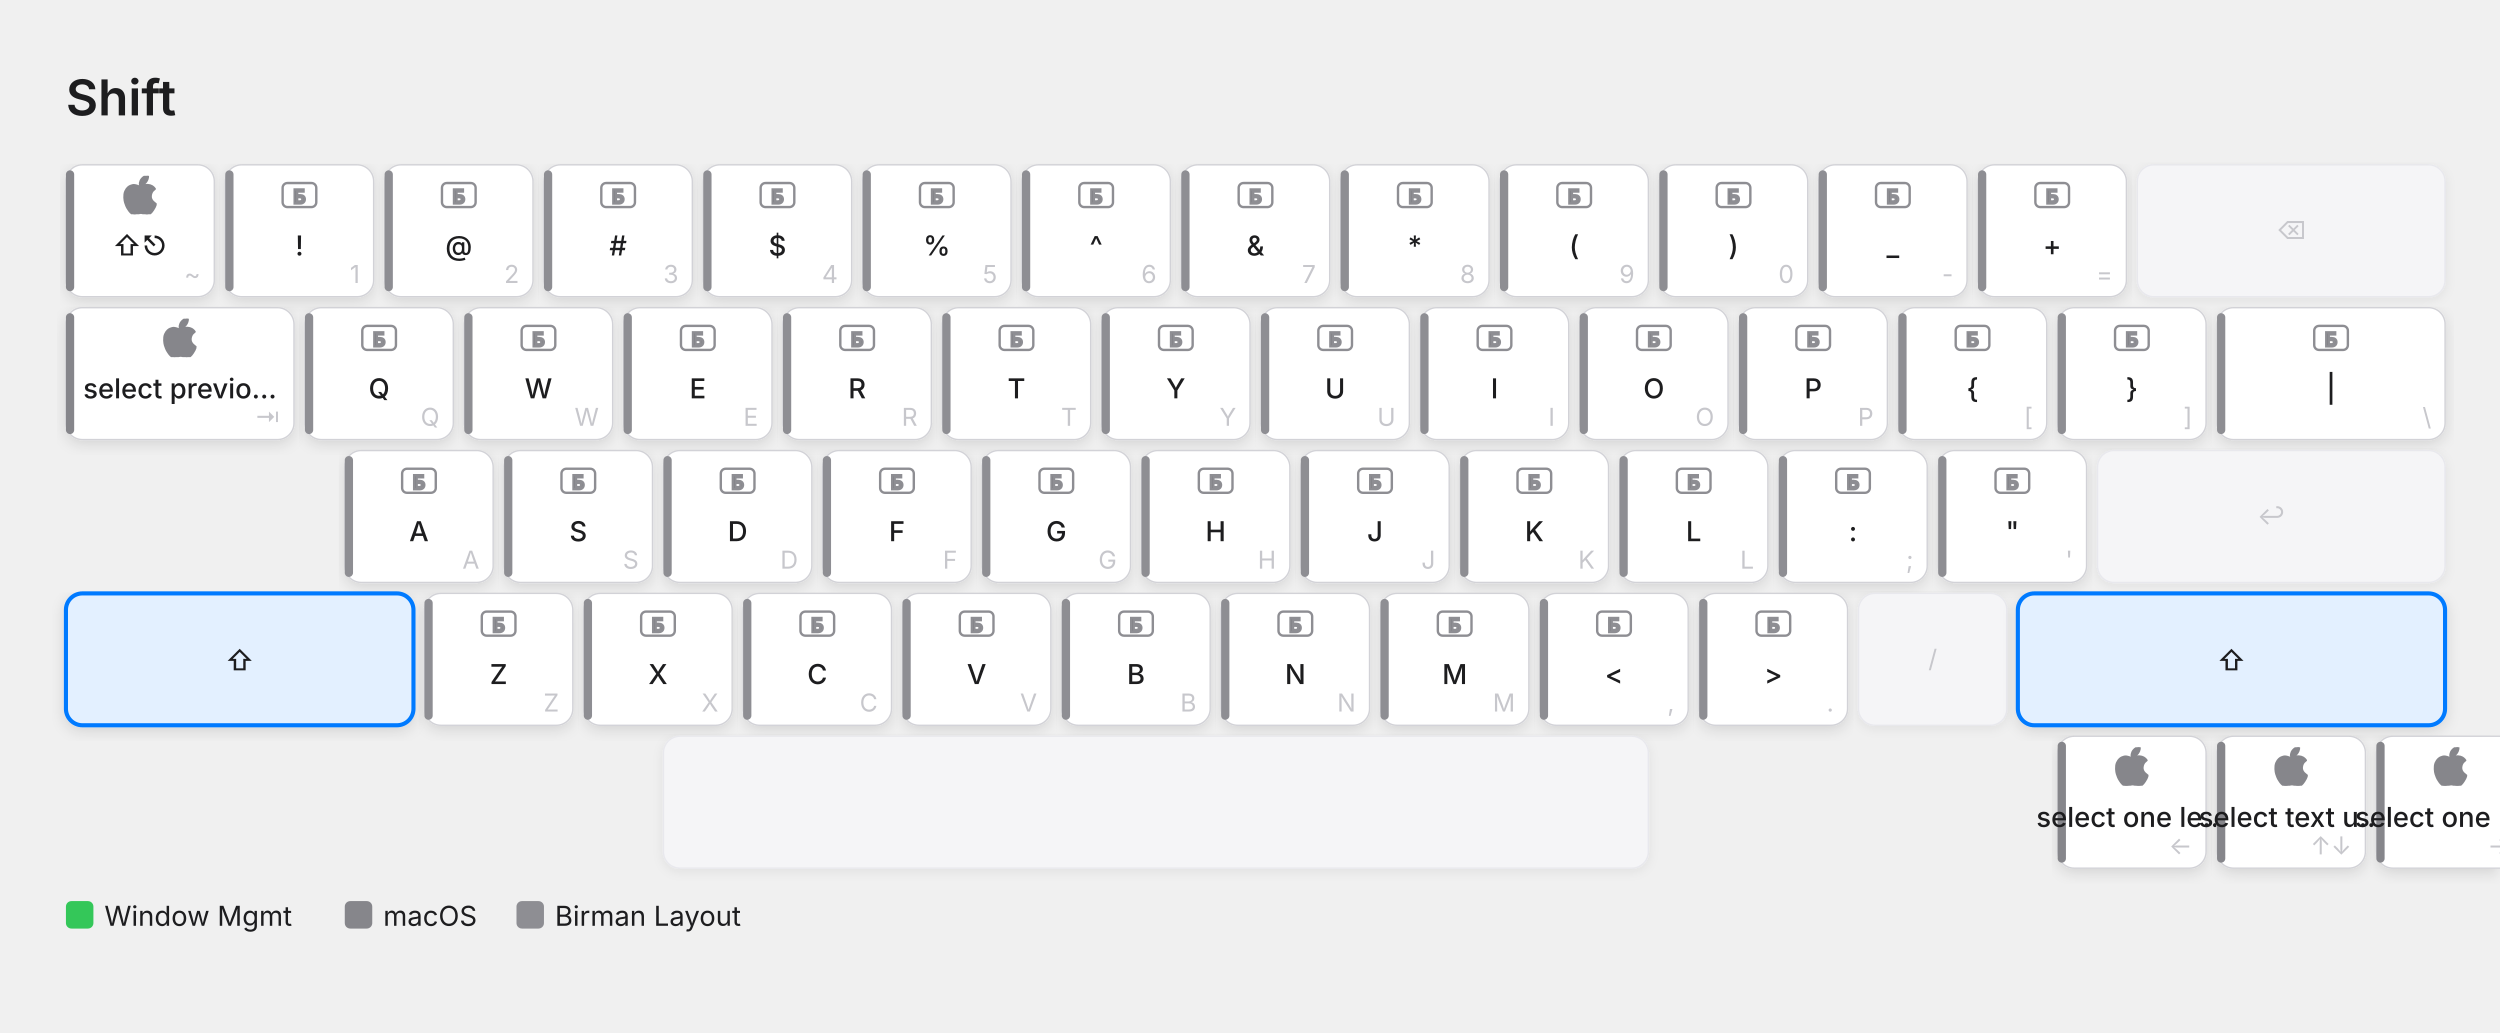
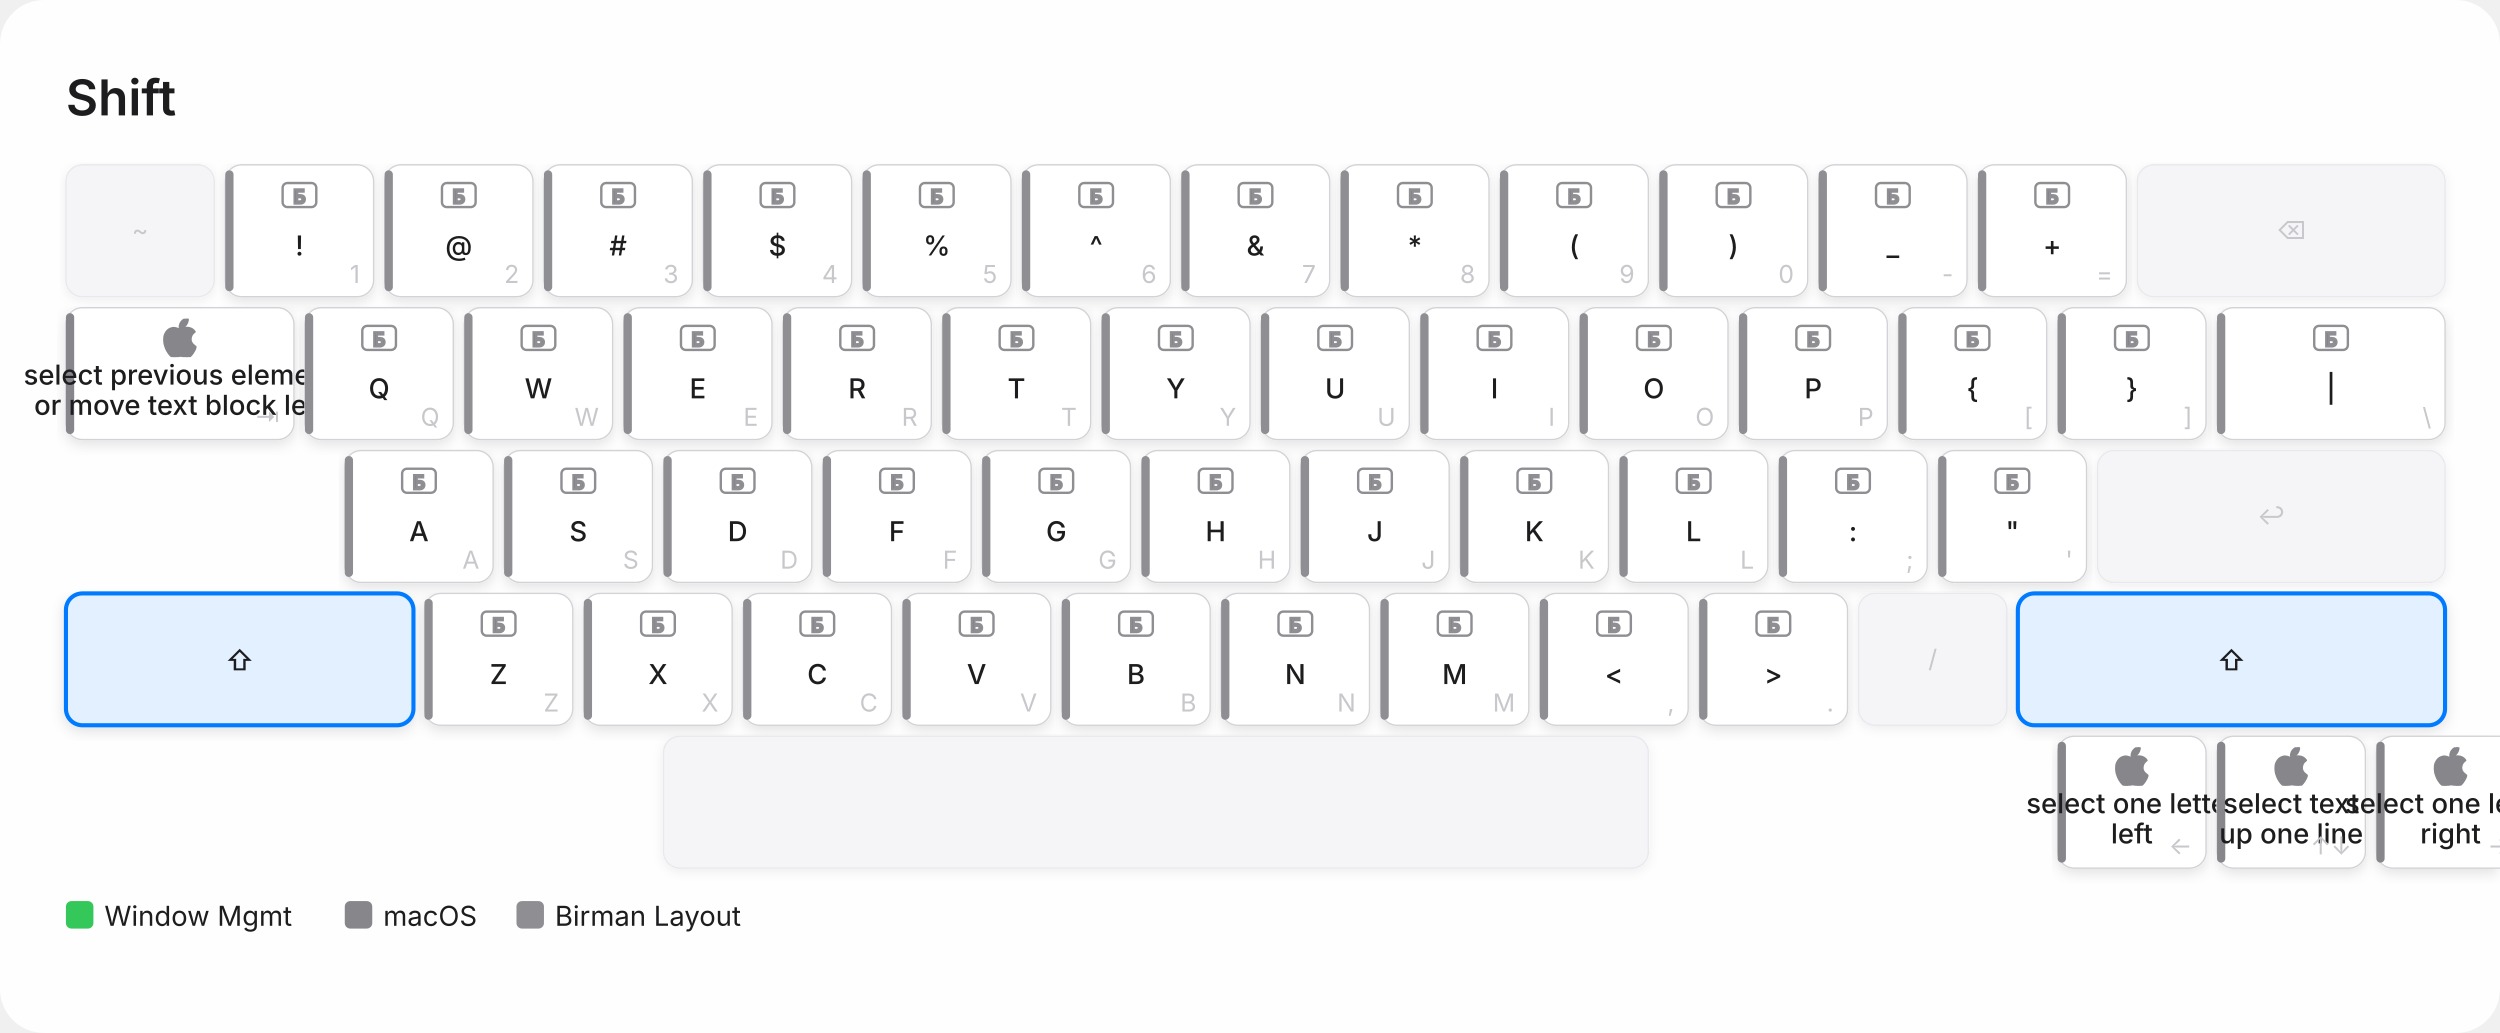
<svg xmlns="http://www.w3.org/2000/svg" width="910" height="376" viewBox="0 0 910 376">
  <defs>
    <filter id="shadow" x="-4%" y="-4%" width="108%" height="116%">
      <feDropShadow dx="0" dy="1" stdDeviation="2" flood-color="#000" flood-opacity="0.07" />
    </filter>
    <filter id="shadow-bound" x="-4%" y="-4%" width="108%" height="116%">
      <feDropShadow dx="0" dy="1.5" stdDeviation="2.5" flood-color="#000" flood-opacity="0.12" />
    </filter>
    <symbol id="apple" viewBox="0 0 16 16">
      <path d="M11.182.008C11.148-.03 9.923.023 8.857 1.18c-1.066 1.156-.902 2.482-.878 2.516s1.52.087 2.475-1.258.762-2.391.728-2.43m3.314 11.733c-.048-.096-2.325-1.234-2.113-3.422s1.675-2.789 1.698-2.854-.597-.79-1.254-1.157a3.7 3.7 0 0 0-1.563-.434c-.108-.003-.483-.095-1.254.116-.508.139-1.653.589-1.968.607-.316.018-1.256-.522-2.267-.665-.647-.125-1.333.131-1.824.328-.49.196-1.422.754-2.074 2.237-.652 1.482-.311 3.83-.067 4.56s.625 1.924 1.273 2.796c.576.984 1.34 1.667 1.659 1.899s1.219.386 1.843.067c.502-.308 1.408-.485 1.766-.472.357.013 1.061.154 1.782.539.571.197 1.111.115 1.652-.105.541-.221 1.324-1.059 2.238-2.758q.52-1.185.473-1.282" />
    </symbol>
    <symbol id="win-icon" viewBox="0 0 16 16">
      <rect x="1" y="2" width="9" height="7" rx="1" fill="none" stroke-width="1.3" />
      <rect x="6" y="7" width="9" height="7" rx="1" fill="none" stroke-width="1.3" />
    </symbol>
    <symbol id="audio-icon" viewBox="0 0 16 16">
      <path d="M7 3L3.5 6H1v4h2.5L7 13V3z" stroke-width="1.2" fill="none" />
      <path d="M10 5.5a3 3 0 010 5M12 3.5a6 6 0 010 9" fill="none" stroke-width="1.2" />
    </symbol>
    <symbol id="birman" viewBox="0 0 16 16">
      <rect x="1" y="3" width="14" height="10" rx="2" fill="none" stroke-width="1" />
      <text x="8" y="11.5" text-anchor="middle" font-size="8" font-weight="600">Б</text>
    </symbol>
+     <symbol id="karabiner-icon" viewBox="0 0 16 16">
+       <rect x="1" y="5" width="5" height="6" rx="1" fill="none" stroke-width="1.2" />
+       <rect x="10" y="5" width="5" height="6" rx="1" fill="none" stroke-width="1.2" />
+       <path d="M6 8h1.5m1 0h1.5M9.5 6.5l1 1.5-1 1.5" fill="none" stroke-width="1.1" />
+     </symbol>
    <style>
    text { font-family: -apple-system, "SF Pro Text", "Helvetica Neue", sans-serif;
           fill: #1d1d1f; }
    .key-label { font-size: 9px; fill: #c7c7cc; }
    .bind-label { font-size: 10px; font-weight: 500; }
    .title { font-size: 18px; font-weight: 600; fill: #1d1d1f; }
    .legend-text { font-size: 10px; fill: #1d1d1f; }
  </style>
  </defs>
+   <rect width="910" height="376" rx="16" fill="white" fill-opacity="0.92" />
  <text x="24" y="42" class="title">Shift</text>
-   <rect x="24" y="60" width="54" height="48" rx="6" fill="#ffffff" stroke="#d2d2d7" stroke-width="0.5" filter="url(#shadow-bound)" />
-   <rect x="24" y="62" width="3" height="44" rx="1.5" fill="#86868b" />
-   <use href="#apple" x="44.0" y="64" width="14" height="14" fill="#86868b" stroke="#86868b" />
-   <text x="51.0" y="93" text-anchor="middle" class="bind-label" fill="#86868b" font-size="10px">⇧⎋</text>
-   <text x="73" y="103" text-anchor="end" class="key-label">~</text>
+   <rect x="24" y="60" width="54" height="48" rx="6" fill="#f5f5f7" stroke="#e8e8ed" stroke-width="0.5" filter="url(#shadow)" />
+   <text x="51.0" y="87.0" text-anchor="middle" class="key-label">~</text>
  <rect x="82" y="60" width="54" height="48" rx="6" fill="#ffffff" stroke="#d2d2d7" stroke-width="0.5" filter="url(#shadow-bound)" />
  <rect x="82" y="62" width="3" height="44" rx="1.5" fill="#8e8e93" />
  <use href="#birman" x="102.0" y="64" width="14" height="14" fill="#8e8e93" stroke="#8e8e93" />
  <text x="109.0" y="93" text-anchor="middle" class="bind-label" fill="#8e8e93" font-size="10px">!</text>
  <text x="131" y="103" text-anchor="end" class="key-label">1</text>
  <rect x="140" y="60" width="54" height="48" rx="6" fill="#ffffff" stroke="#d2d2d7" stroke-width="0.5" filter="url(#shadow-bound)" />
  <rect x="140" y="62" width="3" height="44" rx="1.5" fill="#8e8e93" />
  <use href="#birman" x="160.0" y="64" width="14" height="14" fill="#8e8e93" stroke="#8e8e93" />
  <text x="167.0" y="93" text-anchor="middle" class="bind-label" fill="#8e8e93" font-size="10px">@</text>
  <text x="189" y="103" text-anchor="end" class="key-label">2</text>
  <rect x="198" y="60" width="54" height="48" rx="6" fill="#ffffff" stroke="#d2d2d7" stroke-width="0.5" filter="url(#shadow-bound)" />
  <rect x="198" y="62" width="3" height="44" rx="1.5" fill="#8e8e93" />
  <use href="#birman" x="218.0" y="64" width="14" height="14" fill="#8e8e93" stroke="#8e8e93" />
  <text x="225.0" y="93" text-anchor="middle" class="bind-label" fill="#8e8e93" font-size="10px">#</text>
  <text x="247" y="103" text-anchor="end" class="key-label">3</text>
  <rect x="256" y="60" width="54" height="48" rx="6" fill="#ffffff" stroke="#d2d2d7" stroke-width="0.5" filter="url(#shadow-bound)" />
  <rect x="256" y="62" width="3" height="44" rx="1.5" fill="#8e8e93" />
  <use href="#birman" x="276.0" y="64" width="14" height="14" fill="#8e8e93" stroke="#8e8e93" />
  <text x="283.0" y="93" text-anchor="middle" class="bind-label" fill="#8e8e93" font-size="10px">$</text>
  <text x="305" y="103" text-anchor="end" class="key-label">4</text>
  <rect x="314" y="60" width="54" height="48" rx="6" fill="#ffffff" stroke="#d2d2d7" stroke-width="0.5" filter="url(#shadow-bound)" />
  <rect x="314" y="62" width="3" height="44" rx="1.5" fill="#8e8e93" />
  <use href="#birman" x="334.0" y="64" width="14" height="14" fill="#8e8e93" stroke="#8e8e93" />
  <text x="341.0" y="93" text-anchor="middle" class="bind-label" fill="#8e8e93" font-size="10px">%</text>
  <text x="363" y="103" text-anchor="end" class="key-label">5</text>
  <rect x="372" y="60" width="54" height="48" rx="6" fill="#ffffff" stroke="#d2d2d7" stroke-width="0.5" filter="url(#shadow-bound)" />
  <rect x="372" y="62" width="3" height="44" rx="1.5" fill="#8e8e93" />
  <use href="#birman" x="392.0" y="64" width="14" height="14" fill="#8e8e93" stroke="#8e8e93" />
  <text x="399.0" y="93" text-anchor="middle" class="bind-label" fill="#8e8e93" font-size="10px">^</text>
  <text x="421" y="103" text-anchor="end" class="key-label">6</text>
  <rect x="430" y="60" width="54" height="48" rx="6" fill="#ffffff" stroke="#d2d2d7" stroke-width="0.5" filter="url(#shadow-bound)" />
  <rect x="430" y="62" width="3" height="44" rx="1.5" fill="#8e8e93" />
  <use href="#birman" x="450.0" y="64" width="14" height="14" fill="#8e8e93" stroke="#8e8e93" />
  <text x="457.0" y="93" text-anchor="middle" class="bind-label" fill="#8e8e93" font-size="10px">&amp;</text>
  <text x="479" y="103" text-anchor="end" class="key-label">7</text>
  <rect x="488" y="60" width="54" height="48" rx="6" fill="#ffffff" stroke="#d2d2d7" stroke-width="0.5" filter="url(#shadow-bound)" />
  <rect x="488" y="62" width="3" height="44" rx="1.5" fill="#8e8e93" />
  <use href="#birman" x="508.0" y="64" width="14" height="14" fill="#8e8e93" stroke="#8e8e93" />
  <text x="515.0" y="93" text-anchor="middle" class="bind-label" fill="#8e8e93" font-size="10px">*</text>
  <text x="537" y="103" text-anchor="end" class="key-label">8</text>
  <rect x="546" y="60" width="54" height="48" rx="6" fill="#ffffff" stroke="#d2d2d7" stroke-width="0.5" filter="url(#shadow-bound)" />
  <rect x="546" y="62" width="3" height="44" rx="1.5" fill="#8e8e93" />
  <use href="#birman" x="566.0" y="64" width="14" height="14" fill="#8e8e93" stroke="#8e8e93" />
  <text x="573.0" y="93" text-anchor="middle" class="bind-label" fill="#8e8e93" font-size="10px">(</text>
  <text x="595" y="103" text-anchor="end" class="key-label">9</text>
  <rect x="604" y="60" width="54" height="48" rx="6" fill="#ffffff" stroke="#d2d2d7" stroke-width="0.5" filter="url(#shadow-bound)" />
  <rect x="604" y="62" width="3" height="44" rx="1.5" fill="#8e8e93" />
  <use href="#birman" x="624.0" y="64" width="14" height="14" fill="#8e8e93" stroke="#8e8e93" />
  <text x="631.0" y="93" text-anchor="middle" class="bind-label" fill="#8e8e93" font-size="10px">)</text>
  <text x="653" y="103" text-anchor="end" class="key-label">0</text>
  <rect x="662" y="60" width="54" height="48" rx="6" fill="#ffffff" stroke="#d2d2d7" stroke-width="0.5" filter="url(#shadow-bound)" />
  <rect x="662" y="62" width="3" height="44" rx="1.5" fill="#8e8e93" />
  <use href="#birman" x="682.0" y="64" width="14" height="14" fill="#8e8e93" stroke="#8e8e93" />
  <text x="689.0" y="93" text-anchor="middle" class="bind-label" fill="#8e8e93" font-size="10px">_</text>
  <text x="711" y="103" text-anchor="end" class="key-label">-</text>
  <rect x="720" y="60" width="54" height="48" rx="6" fill="#ffffff" stroke="#d2d2d7" stroke-width="0.5" filter="url(#shadow-bound)" />
  <rect x="720" y="62" width="3" height="44" rx="1.5" fill="#8e8e93" />
  <use href="#birman" x="740.0" y="64" width="14" height="14" fill="#8e8e93" stroke="#8e8e93" />
  <text x="747.0" y="93" text-anchor="middle" class="bind-label" fill="#8e8e93" font-size="10px">+</text>
  <text x="769" y="103" text-anchor="end" class="key-label">=</text>
  <rect x="778" y="60" width="112" height="48" rx="6" fill="#f5f5f7" stroke="#e8e8ed" stroke-width="0.5" filter="url(#shadow)" />
  <text x="834.0" y="87.0" text-anchor="middle" class="key-label">⌫</text>
  <rect x="24" y="112" width="83.0" height="48" rx="6" fill="#ffffff" stroke="#d2d2d7" stroke-width="0.5" filter="url(#shadow-bound)" />
  <rect x="24" y="114" width="3" height="44" rx="1.5" fill="#86868b" />
  <use href="#apple" x="58.5" y="116" width="14" height="14" fill="#86868b" stroke="#86868b" />
-   <text x="65.5" y="145" text-anchor="middle" class="bind-label" fill="#86868b" font-size="8px">select previo…</text>
+   <text x="65.5" y="140" text-anchor="middle" class="bind-label" fill="#86868b" font-size="8px">select previous element</text>
+   <text x="65.5" y="151" text-anchor="middle" class="bind-label" fill="#86868b" font-size="8px">or move text block left</text>
  <text x="102.0" y="155" text-anchor="end" class="key-label">⇥</text>
  <rect x="111.0" y="112" width="54" height="48" rx="6" fill="#ffffff" stroke="#d2d2d7" stroke-width="0.5" filter="url(#shadow-bound)" />
  <rect x="111.0" y="114" width="3" height="44" rx="1.5" fill="#8e8e93" />
  <use href="#birman" x="131.0" y="116" width="14" height="14" fill="#8e8e93" stroke="#8e8e93" />
  <text x="138.0" y="145" text-anchor="middle" class="bind-label" fill="#8e8e93" font-size="10px">Q</text>
  <text x="160.0" y="155" text-anchor="end" class="key-label">Q</text>
  <rect x="169.0" y="112" width="54" height="48" rx="6" fill="#ffffff" stroke="#d2d2d7" stroke-width="0.5" filter="url(#shadow-bound)" />
  <rect x="169.0" y="114" width="3" height="44" rx="1.5" fill="#8e8e93" />
  <use href="#birman" x="189.0" y="116" width="14" height="14" fill="#8e8e93" stroke="#8e8e93" />
  <text x="196.0" y="145" text-anchor="middle" class="bind-label" fill="#8e8e93" font-size="10px">W</text>
  <text x="218.0" y="155" text-anchor="end" class="key-label">W</text>
  <rect x="227.0" y="112" width="54" height="48" rx="6" fill="#ffffff" stroke="#d2d2d7" stroke-width="0.5" filter="url(#shadow-bound)" />
  <rect x="227.0" y="114" width="3" height="44" rx="1.5" fill="#8e8e93" />
  <use href="#birman" x="247.0" y="116" width="14" height="14" fill="#8e8e93" stroke="#8e8e93" />
  <text x="254.0" y="145" text-anchor="middle" class="bind-label" fill="#8e8e93" font-size="10px">E</text>
  <text x="276.0" y="155" text-anchor="end" class="key-label">E</text>
  <rect x="285.0" y="112" width="54" height="48" rx="6" fill="#ffffff" stroke="#d2d2d7" stroke-width="0.5" filter="url(#shadow-bound)" />
  <rect x="285.0" y="114" width="3" height="44" rx="1.5" fill="#8e8e93" />
  <use href="#birman" x="305.0" y="116" width="14" height="14" fill="#8e8e93" stroke="#8e8e93" />
  <text x="312.0" y="145" text-anchor="middle" class="bind-label" fill="#8e8e93" font-size="10px">R</text>
  <text x="334.0" y="155" text-anchor="end" class="key-label">R</text>
  <rect x="343.0" y="112" width="54" height="48" rx="6" fill="#ffffff" stroke="#d2d2d7" stroke-width="0.5" filter="url(#shadow-bound)" />
  <rect x="343.0" y="114" width="3" height="44" rx="1.5" fill="#8e8e93" />
  <use href="#birman" x="363.0" y="116" width="14" height="14" fill="#8e8e93" stroke="#8e8e93" />
  <text x="370.0" y="145" text-anchor="middle" class="bind-label" fill="#8e8e93" font-size="10px">T</text>
  <text x="392.0" y="155" text-anchor="end" class="key-label">T</text>
  <rect x="401.0" y="112" width="54" height="48" rx="6" fill="#ffffff" stroke="#d2d2d7" stroke-width="0.5" filter="url(#shadow-bound)" />
  <rect x="401.0" y="114" width="3" height="44" rx="1.5" fill="#8e8e93" />
  <use href="#birman" x="421.0" y="116" width="14" height="14" fill="#8e8e93" stroke="#8e8e93" />
  <text x="428.0" y="145" text-anchor="middle" class="bind-label" fill="#8e8e93" font-size="10px">Y</text>
  <text x="450.0" y="155" text-anchor="end" class="key-label">Y</text>
  <rect x="459.0" y="112" width="54" height="48" rx="6" fill="#ffffff" stroke="#d2d2d7" stroke-width="0.5" filter="url(#shadow-bound)" />
  <rect x="459.0" y="114" width="3" height="44" rx="1.5" fill="#8e8e93" />
  <use href="#birman" x="479.0" y="116" width="14" height="14" fill="#8e8e93" stroke="#8e8e93" />
  <text x="486.0" y="145" text-anchor="middle" class="bind-label" fill="#8e8e93" font-size="10px">U</text>
  <text x="508.0" y="155" text-anchor="end" class="key-label">U</text>
  <rect x="517.0" y="112" width="54" height="48" rx="6" fill="#ffffff" stroke="#d2d2d7" stroke-width="0.5" filter="url(#shadow-bound)" />
  <rect x="517.0" y="114" width="3" height="44" rx="1.5" fill="#8e8e93" />
  <use href="#birman" x="537.0" y="116" width="14" height="14" fill="#8e8e93" stroke="#8e8e93" />
  <text x="544.0" y="145" text-anchor="middle" class="bind-label" fill="#8e8e93" font-size="10px">I</text>
  <text x="566.0" y="155" text-anchor="end" class="key-label">I</text>
  <rect x="575.0" y="112" width="54" height="48" rx="6" fill="#ffffff" stroke="#d2d2d7" stroke-width="0.5" filter="url(#shadow-bound)" />
  <rect x="575.0" y="114" width="3" height="44" rx="1.5" fill="#8e8e93" />
  <use href="#birman" x="595.0" y="116" width="14" height="14" fill="#8e8e93" stroke="#8e8e93" />
  <text x="602.0" y="145" text-anchor="middle" class="bind-label" fill="#8e8e93" font-size="10px">O</text>
  <text x="624.0" y="155" text-anchor="end" class="key-label">O</text>
  <rect x="633.0" y="112" width="54" height="48" rx="6" fill="#ffffff" stroke="#d2d2d7" stroke-width="0.5" filter="url(#shadow-bound)" />
  <rect x="633.0" y="114" width="3" height="44" rx="1.5" fill="#8e8e93" />
  <use href="#birman" x="653.0" y="116" width="14" height="14" fill="#8e8e93" stroke="#8e8e93" />
  <text x="660.0" y="145" text-anchor="middle" class="bind-label" fill="#8e8e93" font-size="10px">P</text>
  <text x="682.0" y="155" text-anchor="end" class="key-label">P</text>
  <rect x="691.0" y="112" width="54" height="48" rx="6" fill="#ffffff" stroke="#d2d2d7" stroke-width="0.5" filter="url(#shadow-bound)" />
  <rect x="691.0" y="114" width="3" height="44" rx="1.5" fill="#8e8e93" />
  <use href="#birman" x="711.0" y="116" width="14" height="14" fill="#8e8e93" stroke="#8e8e93" />
  <text x="718.0" y="145" text-anchor="middle" class="bind-label" fill="#8e8e93" font-size="10px">{</text>
  <text x="740.0" y="155" text-anchor="end" class="key-label">[</text>
  <rect x="749.0" y="112" width="54" height="48" rx="6" fill="#ffffff" stroke="#d2d2d7" stroke-width="0.5" filter="url(#shadow-bound)" />
  <rect x="749.0" y="114" width="3" height="44" rx="1.5" fill="#8e8e93" />
  <use href="#birman" x="769.0" y="116" width="14" height="14" fill="#8e8e93" stroke="#8e8e93" />
  <text x="776.0" y="145" text-anchor="middle" class="bind-label" fill="#8e8e93" font-size="10px">}</text>
  <text x="798.0" y="155" text-anchor="end" class="key-label">]</text>
  <rect x="807.0" y="112" width="83.0" height="48" rx="6" fill="#ffffff" stroke="#d2d2d7" stroke-width="0.5" filter="url(#shadow-bound)" />
  <rect x="807.0" y="114" width="3" height="44" rx="1.5" fill="#8e8e93" />
  <use href="#birman" x="841.5" y="116" width="14" height="14" fill="#8e8e93" stroke="#8e8e93" />
  <text x="848.5" y="145" text-anchor="middle" class="bind-label" fill="#8e8e93" font-size="10px">|</text>
  <text x="885.0" y="155" text-anchor="end" class="key-label">\</text>
  <rect x="125.5" y="164" width="54" height="48" rx="6" fill="#ffffff" stroke="#d2d2d7" stroke-width="0.5" filter="url(#shadow-bound)" />
  <rect x="125.5" y="166" width="3" height="44" rx="1.5" fill="#8e8e93" />
  <use href="#birman" x="145.5" y="168" width="14" height="14" fill="#8e8e93" stroke="#8e8e93" />
  <text x="152.5" y="197" text-anchor="middle" class="bind-label" fill="#8e8e93" font-size="10px">A</text>
  <text x="174.5" y="207" text-anchor="end" class="key-label">A</text>
  <rect x="183.5" y="164" width="54" height="48" rx="6" fill="#ffffff" stroke="#d2d2d7" stroke-width="0.5" filter="url(#shadow-bound)" />
  <rect x="183.5" y="166" width="3" height="44" rx="1.5" fill="#8e8e93" />
  <use href="#birman" x="203.5" y="168" width="14" height="14" fill="#8e8e93" stroke="#8e8e93" />
  <text x="210.5" y="197" text-anchor="middle" class="bind-label" fill="#8e8e93" font-size="10px">S</text>
  <text x="232.5" y="207" text-anchor="end" class="key-label">S</text>
  <rect x="241.5" y="164" width="54" height="48" rx="6" fill="#ffffff" stroke="#d2d2d7" stroke-width="0.5" filter="url(#shadow-bound)" />
  <rect x="241.5" y="166" width="3" height="44" rx="1.5" fill="#8e8e93" />
  <use href="#birman" x="261.5" y="168" width="14" height="14" fill="#8e8e93" stroke="#8e8e93" />
  <text x="268.5" y="197" text-anchor="middle" class="bind-label" fill="#8e8e93" font-size="10px">D</text>
  <text x="290.5" y="207" text-anchor="end" class="key-label">D</text>
  <rect x="299.5" y="164" width="54" height="48" rx="6" fill="#ffffff" stroke="#d2d2d7" stroke-width="0.5" filter="url(#shadow-bound)" />
  <rect x="299.5" y="166" width="3" height="44" rx="1.5" fill="#8e8e93" />
  <use href="#birman" x="319.5" y="168" width="14" height="14" fill="#8e8e93" stroke="#8e8e93" />
  <text x="326.5" y="197" text-anchor="middle" class="bind-label" fill="#8e8e93" font-size="10px">F</text>
  <text x="348.5" y="207" text-anchor="end" class="key-label">F</text>
  <rect x="357.5" y="164" width="54" height="48" rx="6" fill="#ffffff" stroke="#d2d2d7" stroke-width="0.5" filter="url(#shadow-bound)" />
  <rect x="357.5" y="166" width="3" height="44" rx="1.5" fill="#8e8e93" />
  <use href="#birman" x="377.5" y="168" width="14" height="14" fill="#8e8e93" stroke="#8e8e93" />
  <text x="384.5" y="197" text-anchor="middle" class="bind-label" fill="#8e8e93" font-size="10px">G</text>
  <text x="406.5" y="207" text-anchor="end" class="key-label">G</text>
  <rect x="415.5" y="164" width="54" height="48" rx="6" fill="#ffffff" stroke="#d2d2d7" stroke-width="0.5" filter="url(#shadow-bound)" />
  <rect x="415.5" y="166" width="3" height="44" rx="1.5" fill="#8e8e93" />
  <use href="#birman" x="435.5" y="168" width="14" height="14" fill="#8e8e93" stroke="#8e8e93" />
  <text x="442.5" y="197" text-anchor="middle" class="bind-label" fill="#8e8e93" font-size="10px">H</text>
  <text x="464.5" y="207" text-anchor="end" class="key-label">H</text>
  <rect x="473.5" y="164" width="54" height="48" rx="6" fill="#ffffff" stroke="#d2d2d7" stroke-width="0.5" filter="url(#shadow-bound)" />
  <rect x="473.5" y="166" width="3" height="44" rx="1.5" fill="#8e8e93" />
  <use href="#birman" x="493.5" y="168" width="14" height="14" fill="#8e8e93" stroke="#8e8e93" />
  <text x="500.5" y="197" text-anchor="middle" class="bind-label" fill="#8e8e93" font-size="10px">J</text>
  <text x="522.5" y="207" text-anchor="end" class="key-label">J</text>
  <rect x="531.5" y="164" width="54" height="48" rx="6" fill="#ffffff" stroke="#d2d2d7" stroke-width="0.5" filter="url(#shadow-bound)" />
  <rect x="531.5" y="166" width="3" height="44" rx="1.5" fill="#8e8e93" />
  <use href="#birman" x="551.5" y="168" width="14" height="14" fill="#8e8e93" stroke="#8e8e93" />
  <text x="558.5" y="197" text-anchor="middle" class="bind-label" fill="#8e8e93" font-size="10px">K</text>
  <text x="580.5" y="207" text-anchor="end" class="key-label">K</text>
  <rect x="589.5" y="164" width="54" height="48" rx="6" fill="#ffffff" stroke="#d2d2d7" stroke-width="0.5" filter="url(#shadow-bound)" />
  <rect x="589.5" y="166" width="3" height="44" rx="1.5" fill="#8e8e93" />
  <use href="#birman" x="609.5" y="168" width="14" height="14" fill="#8e8e93" stroke="#8e8e93" />
  <text x="616.5" y="197" text-anchor="middle" class="bind-label" fill="#8e8e93" font-size="10px">L</text>
  <text x="638.5" y="207" text-anchor="end" class="key-label">L</text>
  <rect x="647.5" y="164" width="54" height="48" rx="6" fill="#ffffff" stroke="#d2d2d7" stroke-width="0.5" filter="url(#shadow-bound)" />
  <rect x="647.5" y="166" width="3" height="44" rx="1.5" fill="#8e8e93" />
  <use href="#birman" x="667.5" y="168" width="14" height="14" fill="#8e8e93" stroke="#8e8e93" />
  <text x="674.5" y="197" text-anchor="middle" class="bind-label" fill="#8e8e93" font-size="10px">:</text>
  <text x="696.5" y="207" text-anchor="end" class="key-label">;</text>
  <rect x="705.5" y="164" width="54" height="48" rx="6" fill="#ffffff" stroke="#d2d2d7" stroke-width="0.5" filter="url(#shadow-bound)" />
  <rect x="705.5" y="166" width="3" height="44" rx="1.5" fill="#8e8e93" />
  <use href="#birman" x="725.5" y="168" width="14" height="14" fill="#8e8e93" stroke="#8e8e93" />
  <text x="732.5" y="197" text-anchor="middle" class="bind-label" fill="#8e8e93" font-size="10px">"</text>
  <text x="754.5" y="207" text-anchor="end" class="key-label">'</text>
  <rect x="763.5" y="164" width="126.5" height="48" rx="6" fill="#f5f5f7" stroke="#e8e8ed" stroke-width="0.5" filter="url(#shadow)" />
  <text x="826.75" y="191.0" text-anchor="middle" class="key-label">↩</text>
  <rect x="24" y="216" width="126.5" height="48" rx="6" fill="#e3f0ff" stroke="#007aff" stroke-width="1.5" filter="url(#shadow-bound)" />
  <text x="87.25" y="244.0" text-anchor="middle" class="bind-label" fill="#007aff">⇧</text>
  <rect x="154.5" y="216" width="54" height="48" rx="6" fill="#ffffff" stroke="#d2d2d7" stroke-width="0.5" filter="url(#shadow-bound)" />
  <rect x="154.5" y="218" width="3" height="44" rx="1.5" fill="#8e8e93" />
  <use href="#birman" x="174.5" y="220" width="14" height="14" fill="#8e8e93" stroke="#8e8e93" />
  <text x="181.5" y="249" text-anchor="middle" class="bind-label" fill="#8e8e93" font-size="10px">Z</text>
  <text x="203.5" y="259" text-anchor="end" class="key-label">Z</text>
  <rect x="212.5" y="216" width="54" height="48" rx="6" fill="#ffffff" stroke="#d2d2d7" stroke-width="0.5" filter="url(#shadow-bound)" />
  <rect x="212.5" y="218" width="3" height="44" rx="1.5" fill="#8e8e93" />
  <use href="#birman" x="232.5" y="220" width="14" height="14" fill="#8e8e93" stroke="#8e8e93" />
  <text x="239.5" y="249" text-anchor="middle" class="bind-label" fill="#8e8e93" font-size="10px">X</text>
  <text x="261.5" y="259" text-anchor="end" class="key-label">X</text>
  <rect x="270.5" y="216" width="54" height="48" rx="6" fill="#ffffff" stroke="#d2d2d7" stroke-width="0.5" filter="url(#shadow-bound)" />
  <rect x="270.5" y="218" width="3" height="44" rx="1.5" fill="#8e8e93" />
  <use href="#birman" x="290.5" y="220" width="14" height="14" fill="#8e8e93" stroke="#8e8e93" />
  <text x="297.5" y="249" text-anchor="middle" class="bind-label" fill="#8e8e93" font-size="10px">C</text>
  <text x="319.5" y="259" text-anchor="end" class="key-label">C</text>
  <rect x="328.5" y="216" width="54" height="48" rx="6" fill="#ffffff" stroke="#d2d2d7" stroke-width="0.5" filter="url(#shadow-bound)" />
  <rect x="328.5" y="218" width="3" height="44" rx="1.5" fill="#8e8e93" />
  <use href="#birman" x="348.5" y="220" width="14" height="14" fill="#8e8e93" stroke="#8e8e93" />
  <text x="355.5" y="249" text-anchor="middle" class="bind-label" fill="#8e8e93" font-size="10px">V</text>
  <text x="377.5" y="259" text-anchor="end" class="key-label">V</text>
  <rect x="386.5" y="216" width="54" height="48" rx="6" fill="#ffffff" stroke="#d2d2d7" stroke-width="0.5" filter="url(#shadow-bound)" />
  <rect x="386.5" y="218" width="3" height="44" rx="1.5" fill="#8e8e93" />
  <use href="#birman" x="406.5" y="220" width="14" height="14" fill="#8e8e93" stroke="#8e8e93" />
  <text x="413.5" y="249" text-anchor="middle" class="bind-label" fill="#8e8e93" font-size="10px">B</text>
  <text x="435.5" y="259" text-anchor="end" class="key-label">B</text>
  <rect x="444.5" y="216" width="54" height="48" rx="6" fill="#ffffff" stroke="#d2d2d7" stroke-width="0.5" filter="url(#shadow-bound)" />
  <rect x="444.5" y="218" width="3" height="44" rx="1.5" fill="#8e8e93" />
  <use href="#birman" x="464.5" y="220" width="14" height="14" fill="#8e8e93" stroke="#8e8e93" />
  <text x="471.5" y="249" text-anchor="middle" class="bind-label" fill="#8e8e93" font-size="10px">N</text>
  <text x="493.5" y="259" text-anchor="end" class="key-label">N</text>
  <rect x="502.5" y="216" width="54" height="48" rx="6" fill="#ffffff" stroke="#d2d2d7" stroke-width="0.5" filter="url(#shadow-bound)" />
  <rect x="502.5" y="218" width="3" height="44" rx="1.5" fill="#8e8e93" />
  <use href="#birman" x="522.5" y="220" width="14" height="14" fill="#8e8e93" stroke="#8e8e93" />
  <text x="529.5" y="249" text-anchor="middle" class="bind-label" fill="#8e8e93" font-size="10px">M</text>
  <text x="551.5" y="259" text-anchor="end" class="key-label">M</text>
  <rect x="560.5" y="216" width="54" height="48" rx="6" fill="#ffffff" stroke="#d2d2d7" stroke-width="0.5" filter="url(#shadow-bound)" />
  <rect x="560.5" y="218" width="3" height="44" rx="1.5" fill="#8e8e93" />
  <use href="#birman" x="580.5" y="220" width="14" height="14" fill="#8e8e93" stroke="#8e8e93" />
  <text x="587.5" y="249" text-anchor="middle" class="bind-label" fill="#8e8e93" font-size="10px">&lt;</text>
  <text x="609.5" y="259" text-anchor="end" class="key-label">,</text>
  <rect x="618.5" y="216" width="54" height="48" rx="6" fill="#ffffff" stroke="#d2d2d7" stroke-width="0.5" filter="url(#shadow-bound)" />
  <rect x="618.5" y="218" width="3" height="44" rx="1.5" fill="#8e8e93" />
  <use href="#birman" x="638.5" y="220" width="14" height="14" fill="#8e8e93" stroke="#8e8e93" />
  <text x="645.5" y="249" text-anchor="middle" class="bind-label" fill="#8e8e93" font-size="10px">&gt;</text>
  <text x="667.5" y="259" text-anchor="end" class="key-label">.</text>
  <rect x="676.5" y="216" width="54" height="48" rx="6" fill="#f5f5f7" stroke="#e8e8ed" stroke-width="0.5" filter="url(#shadow)" />
  <text x="703.5" y="243.0" text-anchor="middle" class="key-label">/</text>
  <rect x="734.5" y="216" width="155.5" height="48" rx="6" fill="#e3f0ff" stroke="#007aff" stroke-width="1.5" filter="url(#shadow-bound)" />
  <text x="812.25" y="244.0" text-anchor="middle" class="bind-label" fill="#007aff">⇧</text>
  <rect x="241.5" y="268" width="358.5" height="48" rx="6" fill="#f5f5f7" stroke="#e8e8ed" stroke-width="0.5" filter="url(#shadow)" />
  <text x="420.75" y="295.0" text-anchor="middle" class="key-label" />
  <rect x="749.0" y="268" width="54" height="48" rx="6" fill="#ffffff" stroke="#d2d2d7" stroke-width="0.5" filter="url(#shadow-bound)" />
  <rect x="749.0" y="270" width="3" height="44" rx="1.5" fill="#86868b" />
  <use href="#apple" x="769.0" y="272" width="14" height="14" fill="#86868b" stroke="#86868b" />
-   <text x="776.0" y="301" text-anchor="middle" class="bind-label" fill="#86868b" font-size="8px">select one le…</text>
+   <text x="776.0" y="296" text-anchor="middle" class="bind-label" fill="#86868b" font-size="8px">select one letter</text>
+   <text x="776.0" y="307" text-anchor="middle" class="bind-label" fill="#86868b" font-size="8px">left</text>
  <text x="798.0" y="311" text-anchor="end" class="key-label">←</text>
  <rect x="807.0" y="268" width="54" height="48" rx="6" fill="#ffffff" stroke="#d2d2d7" stroke-width="0.5" filter="url(#shadow-bound)" />
  <rect x="807.0" y="270" width="3" height="44" rx="1.5" fill="#86868b" />
  <use href="#apple" x="827.0" y="272" width="14" height="14" fill="#86868b" stroke="#86868b" />
-   <text x="834.0" y="301" text-anchor="middle" class="bind-label" fill="#86868b" font-size="8px">select text u…</text>
+   <text x="834.0" y="296" text-anchor="middle" class="bind-label" fill="#86868b" font-size="8px">select text</text>
+   <text x="834.0" y="307" text-anchor="middle" class="bind-label" fill="#86868b" font-size="8px">up one line</text>
  <text x="856.0" y="311" text-anchor="end" class="key-label">↑↓</text>
  <rect x="865.0" y="268" width="54" height="48" rx="6" fill="#ffffff" stroke="#d2d2d7" stroke-width="0.5" filter="url(#shadow-bound)" />
  <rect x="865.0" y="270" width="3" height="44" rx="1.5" fill="#86868b" />
  <use href="#apple" x="885.0" y="272" width="14" height="14" fill="#86868b" stroke="#86868b" />
-   <text x="892.0" y="301" text-anchor="middle" class="bind-label" fill="#86868b" font-size="8px">select one le…</text>
+   <text x="892.0" y="296" text-anchor="middle" class="bind-label" fill="#86868b" font-size="8px">select one letter</text>
+   <text x="892.0" y="307" text-anchor="middle" class="bind-label" fill="#86868b" font-size="8px">right</text>
  <text x="914.0" y="311" text-anchor="end" class="key-label">→</text>
  <rect x="24" y="328" width="10" height="10" rx="2" fill="#34c759" />
  <text x="38" y="337" class="legend-text">Window Mgmt</text>
  <rect x="125.5" y="328" width="10" height="10" rx="2" fill="#86868b" />
  <text x="139.5" y="337" class="legend-text">macOS</text>
  <rect x="188.0" y="328" width="10" height="10" rx="2" fill="#8e8e93" />
  <text x="202.0" y="337" class="legend-text">Birman Layout</text>
</svg>
